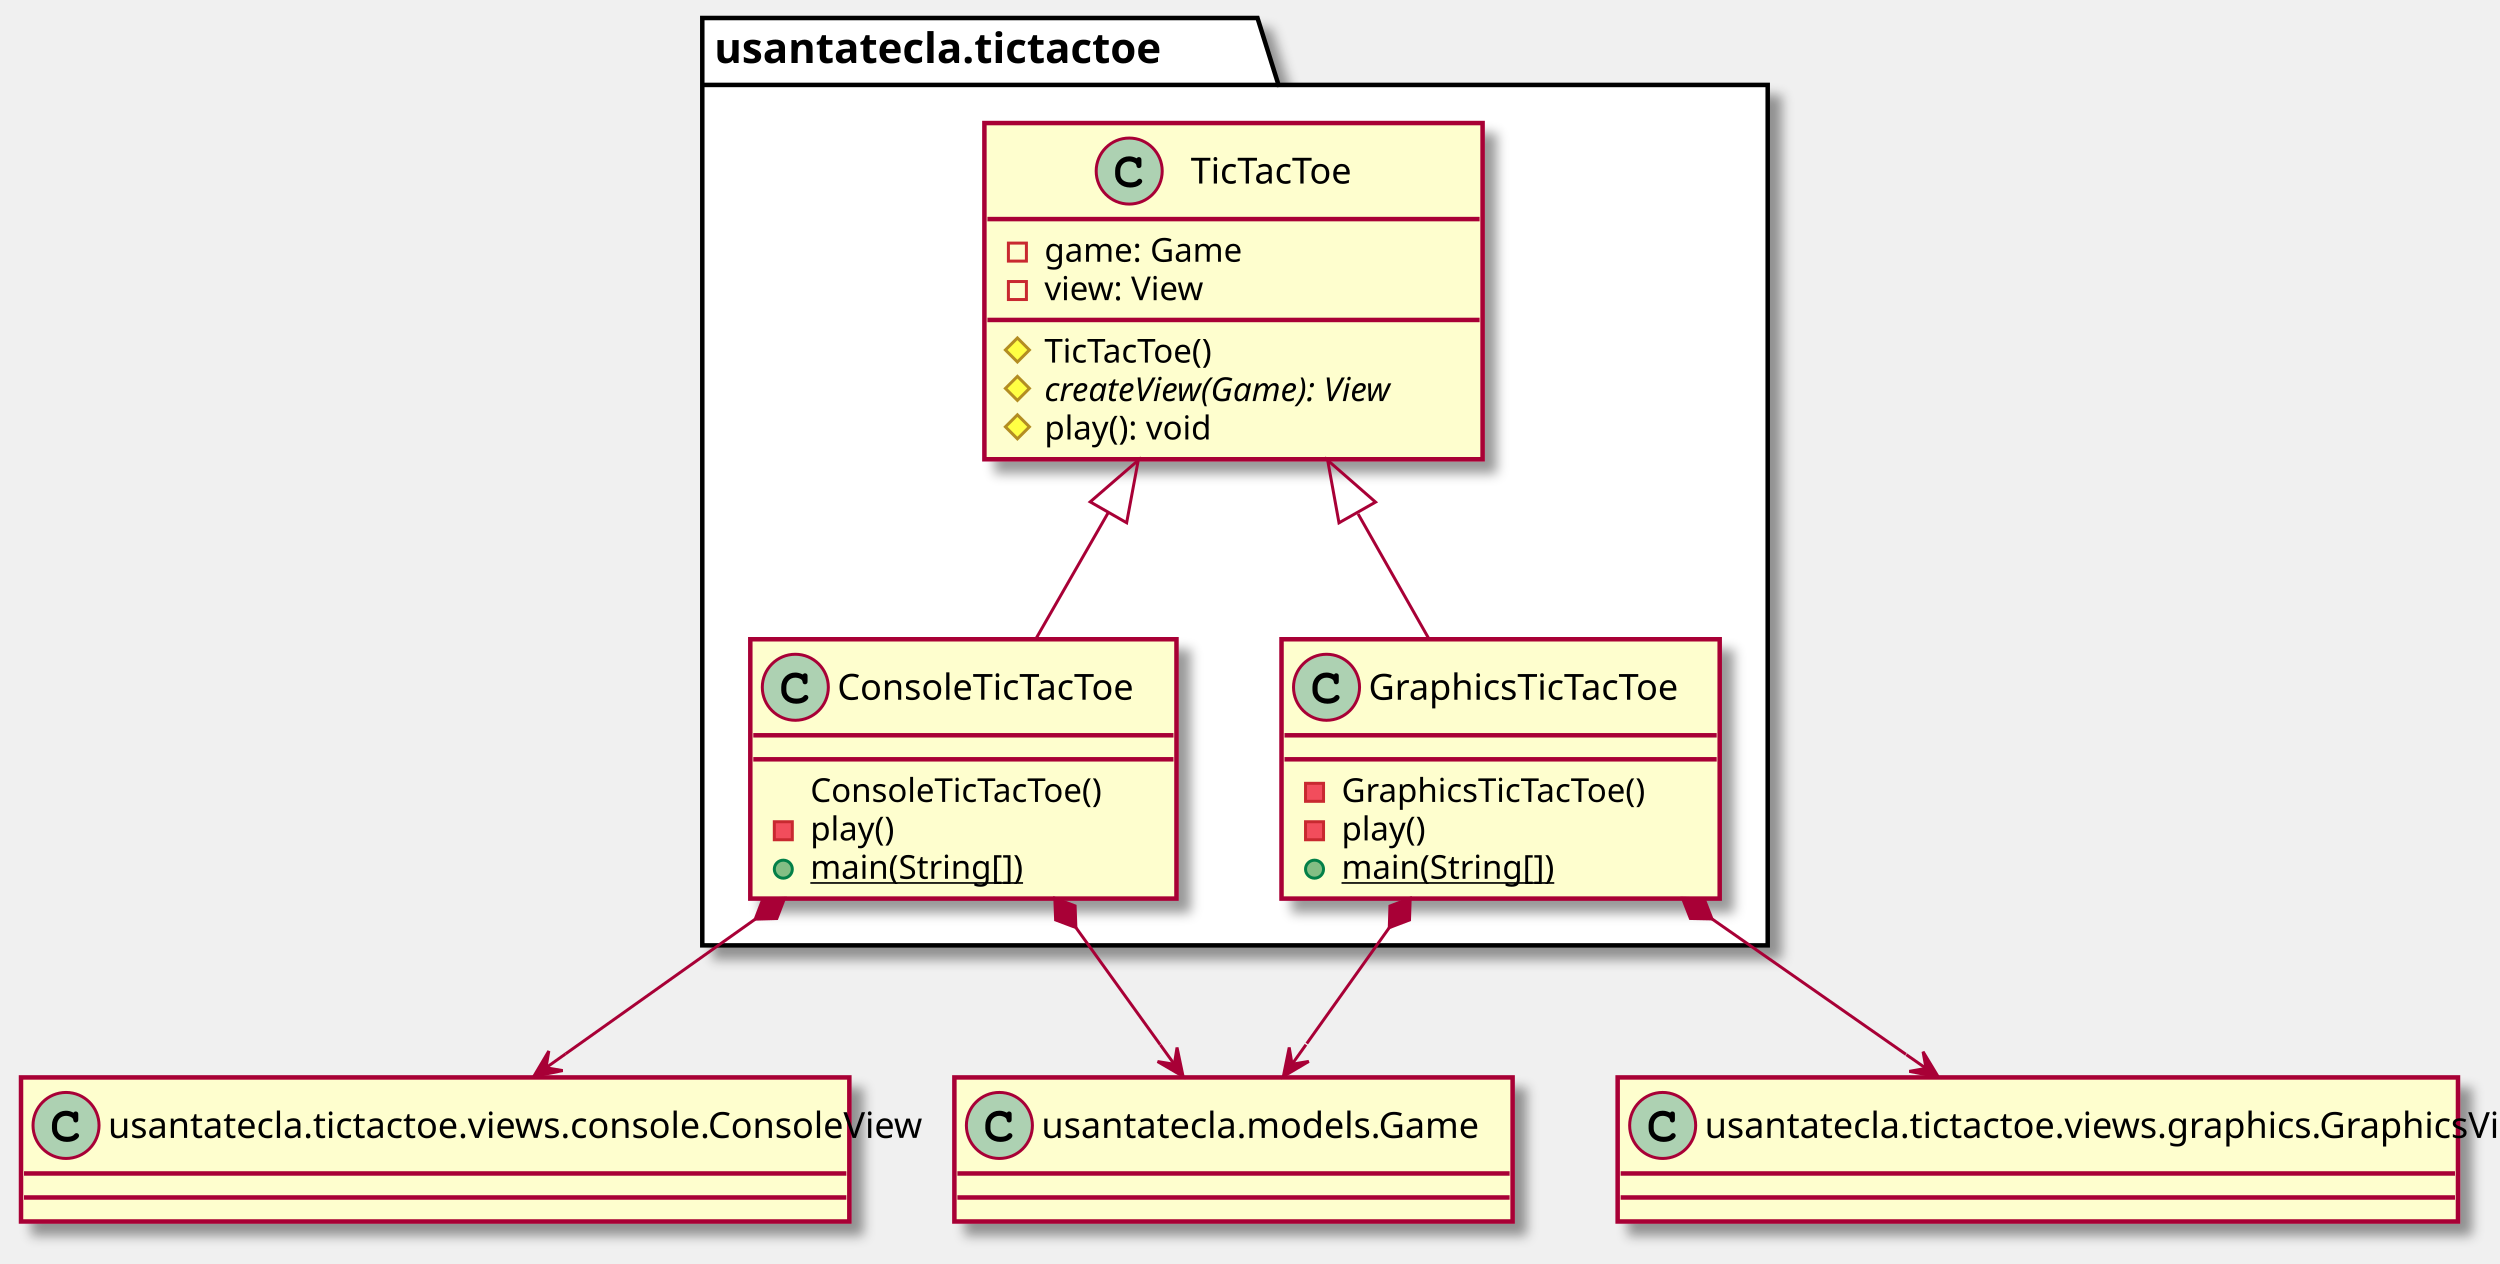
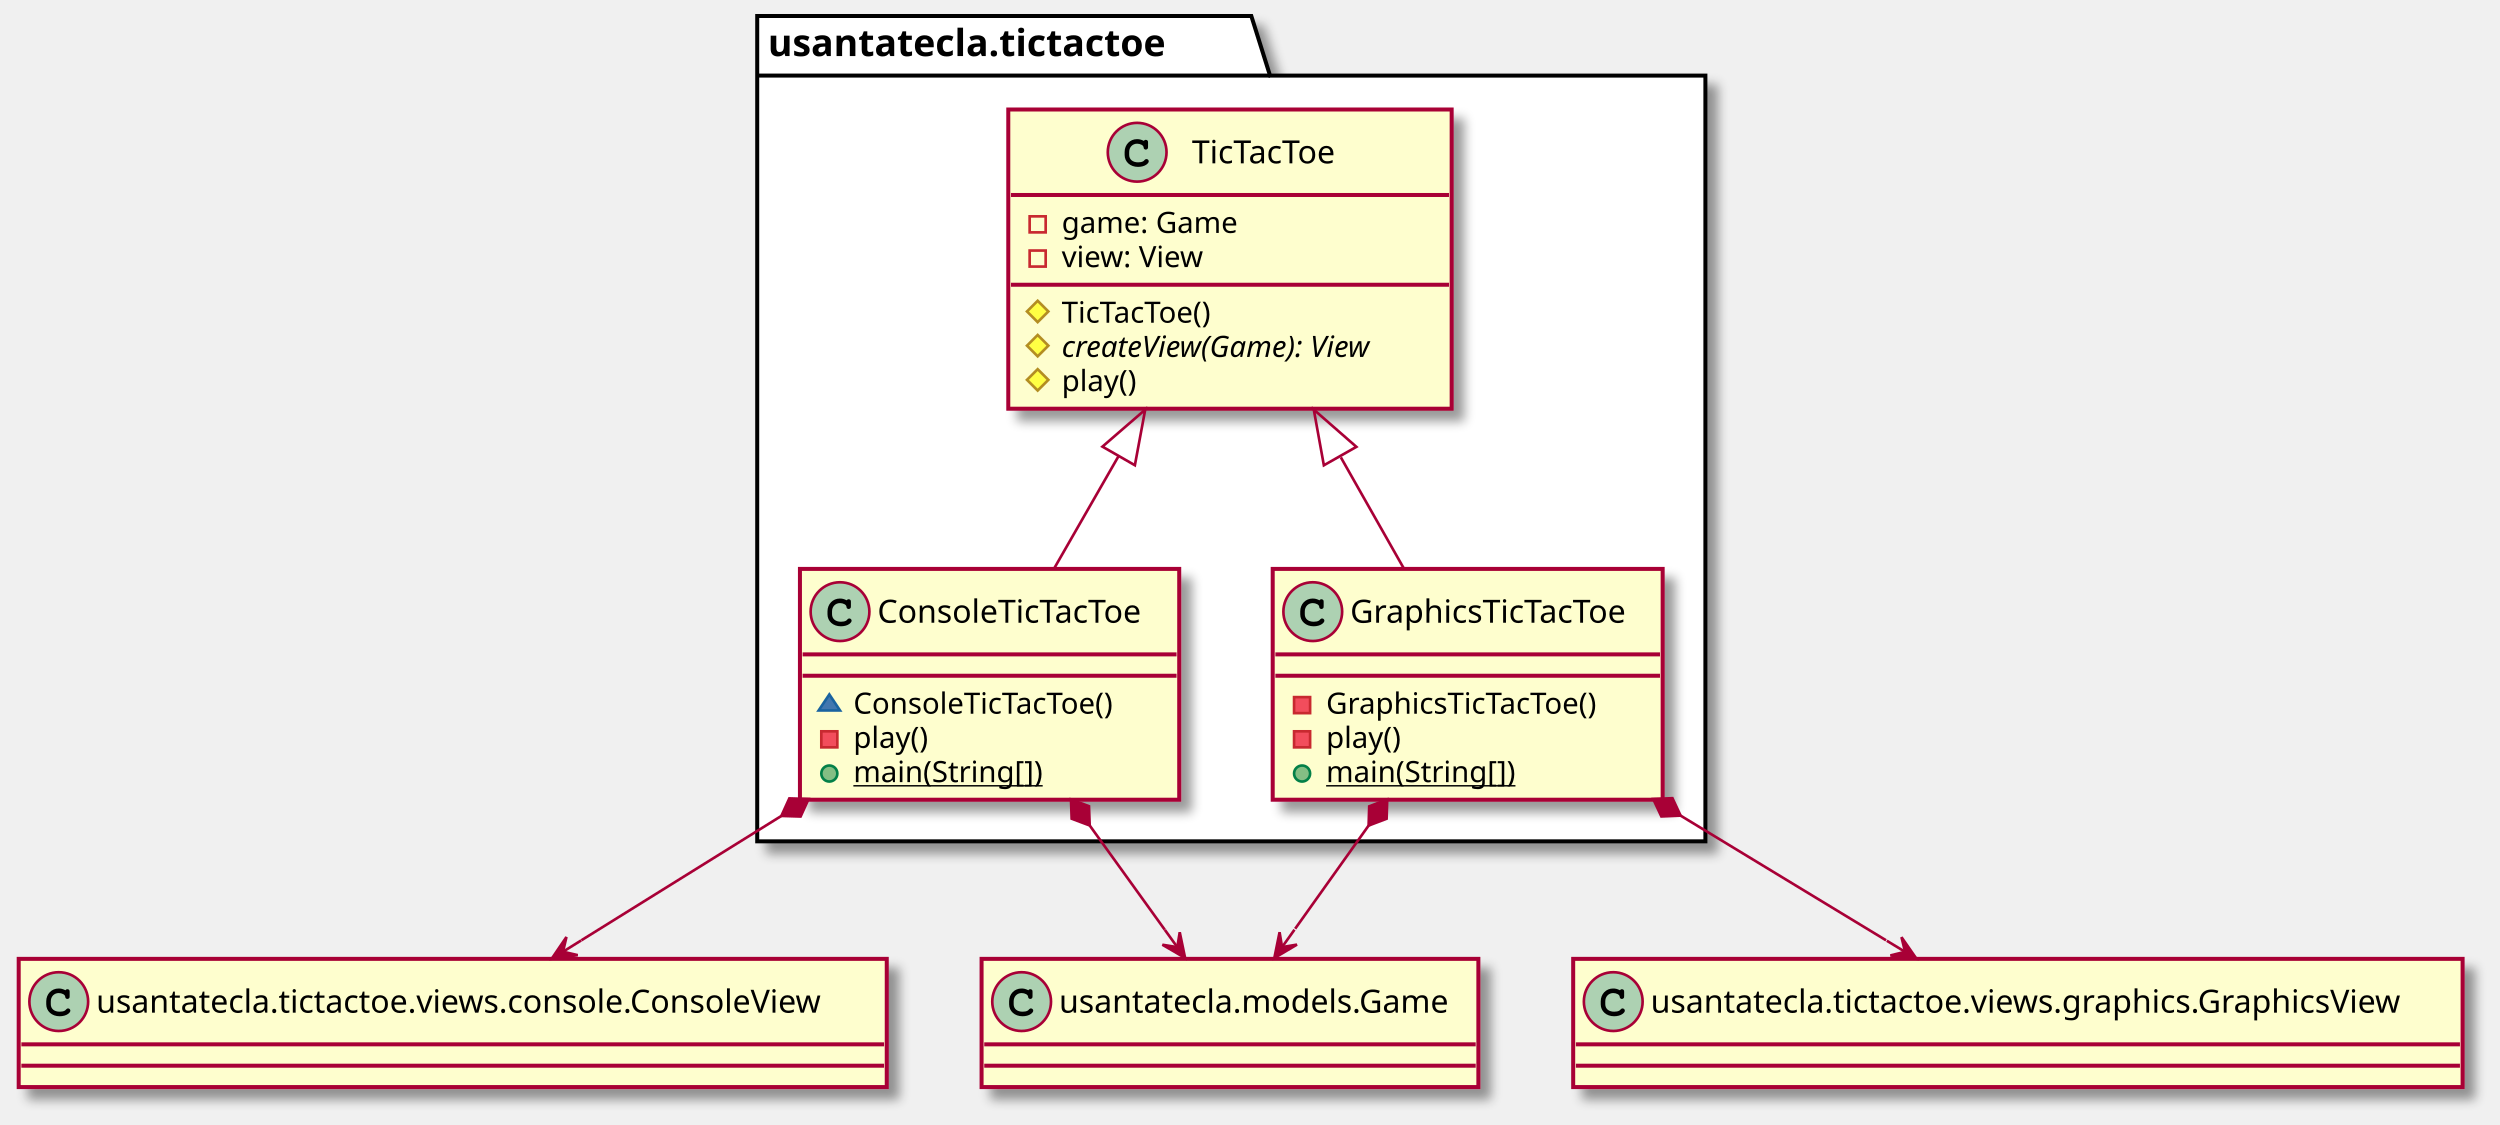
- <svg xmlns="http://www.w3.org/2000/svg" contentScriptType="application/ecmascript" contentStyleType="text/css" height="421px" preserveAspectRatio="none" style="width:833px;height:421px;" version="1.1" viewBox="0 0 833 421" width="833px" zoomAndPan="magnify">
+ <svg xmlns="http://www.w3.org/2000/svg" contentScriptType="application/ecmascript" contentStyleType="text/css" height="421px" preserveAspectRatio="none" style="width:936px;height:421px;" version="1.1" viewBox="0 0 936 421" width="936px" zoomAndPan="magnify">
  <defs>
-     <filter height="300%" id="f1giear9w5ee0y" width="300%" x="-1" y="-1">
+     <filter height="300%" id="f1nvyoe1f0cjog" width="300%" x="-1" y="-1">
      <feGaussianBlur result="blurOut" stdDeviation="2.0" />
      <feColorMatrix in="blurOut" result="blurOut2" type="matrix" values="0 0 0 0 0 0 0 0 0 0 0 0 0 0 0 0 0 0 .4 0" />
      <feOffset dx="4.0" dy="4.0" in="blurOut2" result="blurOut3" />
      <feBlend in="SourceGraphic" in2="blurOut3" mode="normal" />
    </filter>
  </defs>
  <g>
-     <polygon fill="#FFFFFF" filter="url(#f1giear9w5ee0y)" points="234,6,419,6,426,28.297,589,28.297,589,315,234,315,234,6" style="stroke: #000000; stroke-width: 1.5;" />
-     <line style="stroke: #000000; stroke-width: 1.5;" x1="234" x2="426" y1="28.297" y2="28.297" />
-     <text fill="#000000" font-family="sans-serif" font-size="14" font-weight="bold" lengthAdjust="spacingAndGlyphs" textLength="179" x="238" y="20.995">usantatecla.tictactoe</text>
-     <rect codeLine="1" fill="#FEFECE" filter="url(#f1giear9w5ee0y)" height="86.414" id="usantatecla.tictactoe.ConsoleTicTacToe" style="stroke: #A80036; stroke-width: 1.5;" width="142" x="250" y="213" />
-     <ellipse cx="265" cy="229" fill="#ADD1B2" rx="11" ry="11" style="stroke: #A80036; stroke-width: 1.0;" />
-     <path d="M267.344,224.672 C266.406,224.234 265.812,224.094 264.938,224.094 C262.312,224.094 260.312,226.172 260.312,228.891 L260.312,230.016 C260.312,232.594 262.422,234.484 265.312,234.484 C266.531,234.484 267.688,234.188 268.438,233.641 C269.016,233.234 269.344,232.781 269.344,232.391 C269.344,231.938 268.953,231.547 268.484,231.547 C268.266,231.547 268.062,231.625 267.875,231.812 C267.422,232.297 267.422,232.297 267.234,232.391 C266.812,232.656 266.125,232.781 265.359,232.781 C263.312,232.781 262.016,231.688 262.016,229.984 L262.016,228.891 C262.016,227.109 263.266,225.797 265,225.797 C265.578,225.797 266.188,225.953 266.656,226.203 C267.141,226.484 267.312,226.703 267.406,227.109 C267.469,227.516 267.5,227.641 267.641,227.766 C267.781,227.906 268.016,228.016 268.234,228.016 C268.5,228.016 268.766,227.875 268.938,227.656 C269.047,227.5 269.078,227.312 269.078,226.891 L269.078,225.469 C269.078,225.031 269.062,224.906 268.969,224.75 C268.812,224.484 268.531,224.344 268.234,224.344 C267.938,224.344 267.734,224.438 267.516,224.75 L267.344,224.672 Z " />
-     <text fill="#000000" font-family="sans-serif" font-size="12" lengthAdjust="spacingAndGlyphs" textLength="110" x="279" y="233.154">ConsoleTicTacToe</text>
-     <line style="stroke: #A80036; stroke-width: 1.5;" x1="251" x2="391" y1="245" y2="245" />
-     <line style="stroke: #A80036; stroke-width: 1.5;" x1="251" x2="391" y1="253" y2="253" />
-     <text fill="#000000" font-family="sans-serif" font-size="11" lengthAdjust="spacingAndGlyphs" textLength="112" x="270" y="267.21">ConsoleTicTacToe()</text>
-     <rect fill="#F24D5C" height="6" style="stroke: #C82930; stroke-width: 1.0;" width="6" x="258" y="273.805" />
-     <text fill="#000000" font-family="sans-serif" font-size="11" lengthAdjust="spacingAndGlyphs" textLength="32" x="270" y="280.015">play()</text>
-     <ellipse cx="261" cy="289.609" fill="#84BE84" rx="3" ry="3" style="stroke: #038048; stroke-width: 1.0;" />
-     <text fill="#000000" font-family="sans-serif" font-size="11" lengthAdjust="spacingAndGlyphs" text-decoration="underline" textLength="77" x="270" y="292.82">main(String[])</text>
-     <rect codeLine="9" fill="#FEFECE" filter="url(#f1giear9w5ee0y)" height="86.414" id="usantatecla.tictactoe.GraphicsTicTacToe" style="stroke: #A80036; stroke-width: 1.5;" width="146" x="427" y="213" />
-     <ellipse cx="442" cy="229" fill="#ADD1B2" rx="11" ry="11" style="stroke: #A80036; stroke-width: 1.0;" />
-     <path d="M444.344,224.672 C443.406,224.234 442.812,224.094 441.938,224.094 C439.312,224.094 437.312,226.172 437.312,228.891 L437.312,230.016 C437.312,232.594 439.422,234.484 442.312,234.484 C443.531,234.484 444.688,234.188 445.438,233.641 C446.016,233.234 446.344,232.781 446.344,232.391 C446.344,231.938 445.953,231.547 445.484,231.547 C445.266,231.547 445.062,231.625 444.875,231.812 C444.422,232.297 444.422,232.297 444.234,232.391 C443.812,232.656 443.125,232.781 442.359,232.781 C440.312,232.781 439.016,231.688 439.016,229.984 L439.016,228.891 C439.016,227.109 440.266,225.797 442,225.797 C442.578,225.797 443.188,225.953 443.656,226.203 C444.141,226.484 444.312,226.703 444.406,227.109 C444.469,227.516 444.5,227.641 444.641,227.766 C444.781,227.906 445.016,228.016 445.234,228.016 C445.5,228.016 445.766,227.875 445.938,227.656 C446.047,227.5 446.078,227.312 446.078,226.891 L446.078,225.469 C446.078,225.031 446.062,224.906 445.969,224.75 C445.812,224.484 445.531,224.344 445.234,224.344 C444.938,224.344 444.734,224.438 444.516,224.75 L444.344,224.672 Z " />
-     <text fill="#000000" font-family="sans-serif" font-size="12" lengthAdjust="spacingAndGlyphs" textLength="114" x="456" y="233.154">GraphicsTicTacToe</text>
-     <line style="stroke: #A80036; stroke-width: 1.5;" x1="428" x2="572" y1="245" y2="245" />
-     <line style="stroke: #A80036; stroke-width: 1.5;" x1="428" x2="572" y1="253" y2="253" />
-     <rect fill="#F24D5C" height="6" style="stroke: #C82930; stroke-width: 1.0;" width="6" x="435" y="261" />
-     <text fill="#000000" font-family="sans-serif" font-size="11" lengthAdjust="spacingAndGlyphs" textLength="115" x="447" y="267.21">GraphicsTicTacToe()</text>
-     <rect fill="#F24D5C" height="6" style="stroke: #C82930; stroke-width: 1.0;" width="6" x="435" y="273.805" />
-     <text fill="#000000" font-family="sans-serif" font-size="11" lengthAdjust="spacingAndGlyphs" textLength="32" x="447" y="280.015">play()</text>
-     <ellipse cx="438" cy="289.609" fill="#84BE84" rx="3" ry="3" style="stroke: #038048; stroke-width: 1.0;" />
-     <text fill="#000000" font-family="sans-serif" font-size="11" lengthAdjust="spacingAndGlyphs" text-decoration="underline" textLength="77" x="447" y="292.82">main(String[])</text>
-     <rect codeLine="17" fill="#FEFECE" filter="url(#f1giear9w5ee0y)" height="112.023" id="usantatecla.tictactoe.TicTacToe" style="stroke: #A80036; stroke-width: 1.5;" width="166" x="328" y="41" />
-     <ellipse cx="376.25" cy="57" fill="#ADD1B2" rx="11" ry="11" style="stroke: #A80036; stroke-width: 1.0;" />
-     <path d="M378.594,52.672 C377.656,52.234 377.062,52.094 376.188,52.094 C373.562,52.094 371.562,54.172 371.562,56.891 L371.562,58.016 C371.562,60.594 373.672,62.484 376.562,62.484 C377.781,62.484 378.938,62.188 379.688,61.641 C380.266,61.234 380.594,60.781 380.594,60.391 C380.594,59.938 380.203,59.547 379.734,59.547 C379.516,59.547 379.312,59.625 379.125,59.812 C378.672,60.297 378.672,60.297 378.484,60.391 C378.062,60.656 377.375,60.781 376.609,60.781 C374.562,60.781 373.266,59.688 373.266,57.984 L373.266,56.891 C373.266,55.109 374.516,53.797 376.25,53.797 C376.828,53.797 377.438,53.953 377.906,54.203 C378.391,54.484 378.562,54.703 378.656,55.109 C378.719,55.516 378.75,55.641 378.891,55.766 C379.031,55.906 379.266,56.016 379.484,56.016 C379.75,56.016 380.016,55.875 380.188,55.656 C380.297,55.5 380.328,55.312 380.328,54.891 L380.328,53.469 C380.328,53.031 380.312,52.906 380.219,52.75 C380.062,52.484 379.781,52.344 379.484,52.344 C379.188,52.344 378.984,52.438 378.766,52.75 L378.594,52.672 Z " />
-     <text fill="#000000" font-family="sans-serif" font-size="12" lengthAdjust="spacingAndGlyphs" textLength="61" x="396.75" y="61.154">TicTacToe</text>
-     <line style="stroke: #A80036; stroke-width: 1.5;" x1="329" x2="493" y1="73" y2="73" />
-     <rect fill="none" height="6" style="stroke: #C82930; stroke-width: 1.0;" width="6" x="336" y="81" />
-     <text fill="#000000" font-family="sans-serif" font-size="11" lengthAdjust="spacingAndGlyphs" textLength="75" x="348" y="87.21">game: Game</text>
-     <rect fill="none" height="6" style="stroke: #C82930; stroke-width: 1.0;" width="6" x="336" y="93.805" />
-     <text fill="#000000" font-family="sans-serif" font-size="11" lengthAdjust="spacingAndGlyphs" textLength="62" x="348" y="100.015">view: View</text>
-     <line style="stroke: #A80036; stroke-width: 1.5;" x1="329" x2="493" y1="106.609" y2="106.609" />
-     <polygon fill="#FFFF44" points="339,112.609,343,116.609,339,120.609,335,116.609" style="stroke: #B38D22; stroke-width: 1.0;" />
-     <text fill="#000000" font-family="sans-serif" font-size="11" lengthAdjust="spacingAndGlyphs" textLength="66" x="348" y="120.82">TicTacToe()</text>
-     <polygon fill="#FFFF44" points="339,125.414,343,129.414,339,133.414,335,129.414" style="stroke: #B38D22; stroke-width: 1.0;" />
-     <text fill="#000000" font-family="sans-serif" font-size="11" font-style="italic" lengthAdjust="spacingAndGlyphs" textLength="140" x="348" y="133.625">createView(Game): View</text>
-     <polygon fill="#FFFF44" points="339,138.219,343,142.219,339,146.219,335,142.219" style="stroke: #B38D22; stroke-width: 1.0;" />
-     <text fill="#000000" font-family="sans-serif" font-size="11" lengthAdjust="spacingAndGlyphs" textLength="63" x="348" y="146.429">play(): void</text>
-     <rect codeLine="28" fill="#FEFECE" filter="url(#f1giear9w5ee0y)" height="48" id="Game" style="stroke: #A80036; stroke-width: 1.5;" width="186" x="318" y="359" />
-     <ellipse cx="333" cy="375" fill="#ADD1B2" rx="11" ry="11" style="stroke: #A80036; stroke-width: 1.0;" />
-     <path d="M335.344,370.672 C334.406,370.234 333.812,370.094 332.938,370.094 C330.312,370.094 328.312,372.172 328.312,374.891 L328.312,376.016 C328.312,378.594 330.422,380.484 333.312,380.484 C334.531,380.484 335.688,380.188 336.438,379.641 C337.016,379.234 337.344,378.781 337.344,378.391 C337.344,377.938 336.953,377.547 336.484,377.547 C336.266,377.547 336.062,377.625 335.875,377.812 C335.422,378.297 335.422,378.297 335.234,378.391 C334.812,378.656 334.125,378.781 333.359,378.781 C331.312,378.781 330.016,377.688 330.016,375.984 L330.016,374.891 C330.016,373.109 331.266,371.797 333,371.797 C333.578,371.797 334.188,371.953 334.656,372.203 C335.141,372.484 335.312,372.703 335.406,373.109 C335.469,373.516 335.5,373.641 335.641,373.766 C335.781,373.906 336.016,374.016 336.234,374.016 C336.5,374.016 336.766,373.875 336.938,373.656 C337.047,373.5 337.078,373.312 337.078,372.891 L337.078,371.469 C337.078,371.031 337.062,370.906 336.969,370.75 C336.812,370.484 336.531,370.344 336.234,370.344 C335.938,370.344 335.734,370.438 335.516,370.75 L335.344,370.672 Z " />
-     <text fill="#000000" font-family="sans-serif" font-size="12" lengthAdjust="spacingAndGlyphs" textLength="154" x="347" y="379.154">usantatecla.models.Game</text>
-     <line style="stroke: #A80036; stroke-width: 1.5;" x1="319" x2="503" y1="391" y2="391" />
-     <line style="stroke: #A80036; stroke-width: 1.5;" x1="319" x2="503" y1="399" y2="399" />
-     <rect codeLine="29" fill="#FEFECE" filter="url(#f1giear9w5ee0y)" height="48" id="consoleView" style="stroke: #A80036; stroke-width: 1.5;" width="276" x="7" y="359" />
-     <ellipse cx="22" cy="375" fill="#ADD1B2" rx="11" ry="11" style="stroke: #A80036; stroke-width: 1.0;" />
-     <path d="M24.344,370.672 C23.406,370.234 22.812,370.094 21.938,370.094 C19.312,370.094 17.312,372.172 17.312,374.891 L17.312,376.016 C17.312,378.594 19.422,380.484 22.312,380.484 C23.531,380.484 24.688,380.188 25.438,379.641 C26.016,379.234 26.344,378.781 26.344,378.391 C26.344,377.938 25.953,377.547 25.484,377.547 C25.266,377.547 25.062,377.625 24.875,377.812 C24.422,378.297 24.422,378.297 24.234,378.391 C23.812,378.656 23.125,378.781 22.359,378.781 C20.312,378.781 19.016,377.688 19.016,375.984 L19.016,374.891 C19.016,373.109 20.266,371.797 22,371.797 C22.578,371.797 23.188,371.953 23.656,372.203 C24.141,372.484 24.312,372.703 24.406,373.109 C24.469,373.516 24.5,373.641 24.641,373.766 C24.781,373.906 25.016,374.016 25.234,374.016 C25.5,374.016 25.766,373.875 25.938,373.656 C26.047,373.5 26.078,373.312 26.078,372.891 L26.078,371.469 C26.078,371.031 26.062,370.906 25.969,370.75 C25.812,370.484 25.531,370.344 25.234,370.344 C24.938,370.344 24.734,370.438 24.516,370.75 L24.344,370.672 Z " />
-     <text fill="#000000" font-family="sans-serif" font-size="12" lengthAdjust="spacingAndGlyphs" textLength="244" x="36" y="379.154">usantatecla.tictactoe.views.console.ConsoleView</text>
-     <line style="stroke: #A80036; stroke-width: 1.5;" x1="8" x2="282" y1="391" y2="391" />
-     <line style="stroke: #A80036; stroke-width: 1.5;" x1="8" x2="282" y1="399" y2="399" />
-     <rect codeLine="30" fill="#FEFECE" filter="url(#f1giear9w5ee0y)" height="48" id="graphicsView" style="stroke: #A80036; stroke-width: 1.5;" width="280" x="539" y="359" />
-     <ellipse cx="554" cy="375" fill="#ADD1B2" rx="11" ry="11" style="stroke: #A80036; stroke-width: 1.0;" />
-     <path d="M556.344,370.672 C555.406,370.234 554.812,370.094 553.938,370.094 C551.312,370.094 549.312,372.172 549.312,374.891 L549.312,376.016 C549.312,378.594 551.422,380.484 554.312,380.484 C555.531,380.484 556.688,380.188 557.438,379.641 C558.016,379.234 558.344,378.781 558.344,378.391 C558.344,377.938 557.953,377.547 557.484,377.547 C557.266,377.547 557.062,377.625 556.875,377.812 C556.422,378.297 556.422,378.297 556.234,378.391 C555.812,378.656 555.125,378.781 554.359,378.781 C552.312,378.781 551.016,377.688 551.016,375.984 L551.016,374.891 C551.016,373.109 552.266,371.797 554,371.797 C554.578,371.797 555.188,371.953 555.656,372.203 C556.141,372.484 556.312,372.703 556.406,373.109 C556.469,373.516 556.5,373.641 556.641,373.766 C556.781,373.906 557.016,374.016 557.234,374.016 C557.5,374.016 557.766,373.875 557.938,373.656 C558.047,373.5 558.078,373.312 558.078,372.891 L558.078,371.469 C558.078,371.031 558.062,370.906 557.969,370.75 C557.812,370.484 557.531,370.344 557.234,370.344 C556.938,370.344 556.734,370.438 556.516,370.75 L556.344,370.672 Z " />
-     <text fill="#000000" font-family="sans-serif" font-size="12" lengthAdjust="spacingAndGlyphs" textLength="248" x="568" y="379.154">usantatecla.tictactoe.views.graphics.GraphicsView</text>
-     <line style="stroke: #A80036; stroke-width: 1.5;" x1="540" x2="818" y1="391" y2="391" />
-     <line style="stroke: #A80036; stroke-width: 1.5;" x1="540" x2="818" y1="399" y2="399" />
-     <path codeLine="25" d="M369.299,170.745 C361.001,185.22 352.553,199.957 345.092,212.974 " fill="none" id="usantatecla.tictactoe.TicTacToe-backto-usantatecla.tictactoe.ConsoleTicTacToe" style="stroke: #A80036; stroke-width: 1.0;" />
-     <polygon fill="none" points="363.25,167.222,379.269,153.352,375.396,174.185,363.25,167.222" style="stroke: #A80036; stroke-width: 1.0;" />
-     <path codeLine="26" d="M452.508,171.222 C460.627,185.543 468.878,200.1 476.176,212.974 " fill="none" id="usantatecla.tictactoe.TicTacToe-backto-usantatecla.tictactoe.GraphicsTicTacToe" style="stroke: #A80036; stroke-width: 1.0;" />
-     <polygon fill="none" points="446.152,174.203,442.378,153.352,458.331,167.299,446.152,174.203" style="stroke: #A80036; stroke-width: 1.0;" />
-     <path codeLine="32" d="M358.482,309.057 C358.482,309.057 378.185,336.423 386.58,348.083 " fill="none" id="usantatecla.tictactoe.ConsoleTicTacToe-Game" style="stroke: #A80036; stroke-width: 1.0;" />
-     <polygon fill="#A80036" points="394.204,358.672,392.191,349.031,391.283,354.614,385.699,353.705,394.204,358.672" style="stroke: #A80036; stroke-width: 1.0;" />
-     <line style="stroke: #A80036; stroke-width: 1.0;" x1="391.283" x2="386.608" y1="354.614" y2="348.122" />
-     <polygon fill="#A80036" points="351.47,299.319,351.73,306.525,358.482,309.057,358.222,301.851,351.47,299.319" style="stroke: #A80036; stroke-width: 1.0;" />
-     <path codeLine="33" d="M462.909,309.094 C462.909,309.094 443.647,336.148 435.406,347.722 " fill="none" id="usantatecla.tictactoe.GraphicsTicTacToe-Game" style="stroke: #A80036; stroke-width: 1.0;" />
-     <polygon fill="#A80036" points="427.61,358.672,436.089,353.66,430.51,354.599,429.572,349.02,427.61,358.672" style="stroke: #A80036; stroke-width: 1.0;" />
-     <line style="stroke: #A80036; stroke-width: 1.0;" x1="430.51" x2="435.149" y1="354.599" y2="348.082" />
-     <polygon fill="#A80036" points="469.869,299.319,463.13,301.887,462.909,309.094,469.647,306.527,469.869,299.319" style="stroke: #A80036; stroke-width: 1.0;" />
-     <path codeLine="34" d="M251.63,306.267 C251.63,306.267 207.238,337.797 188.446,351.143 " fill="none" id="usantatecla.tictactoe.ConsoleTicTacToe-consoleView" style="stroke: #A80036; stroke-width: 1.0;" />
-     <polygon fill="#A80036" points="177.846,358.672,187.5,356.721,181.922,355.776,182.867,350.199,177.846,358.672" style="stroke: #A80036; stroke-width: 1.0;" />
-     <line style="stroke: #A80036; stroke-width: 1.0;" x1="181.922" x2="188.445" y1="355.776" y2="351.144" />
-     <polygon fill="#A80036" points="261.414,299.319,254.206,299.532,251.63,306.267,258.838,306.054,261.414,299.319" style="stroke: #A80036; stroke-width: 1.0;" />
-     <path codeLine="35" d="M570.44,306.189 C570.44,306.189 615.904,337.938 635.053,351.31 " fill="none" id="usantatecla.tictactoe.GraphicsTicTacToe-graphicsView" style="stroke: #A80036; stroke-width: 1.0;" />
-     <polygon fill="#A80036" points="645.849,358.85,640.76,350.418,641.75,355.987,636.18,356.977,645.849,358.85" style="stroke: #A80036; stroke-width: 1.0;" />
-     <line style="stroke: #A80036; stroke-width: 1.0;" x1="641.75" x2="635.191" y1="355.987" y2="351.407" />
-     <polygon fill="#A80036" points="560.601,299.319,563.23,306.034,570.44,306.189,567.81,299.475,560.601,299.319" style="stroke: #A80036; stroke-width: 1.0;" />
+     <polygon fill="#FFFFFF" filter="url(#f1nvyoe1f0cjog)" points="283.5,6,468.5,6,475.5,28.297,638.5,28.297,638.5,315,283.5,315,283.5,6" style="stroke:#000000;stroke-width:1.5;" />
+     <line style="stroke:#000000;stroke-width:1.5;" x1="283.5" x2="475.5" y1="28.297" y2="28.297" />
+     <text fill="#000000" font-family="sans-serif" font-size="14" font-weight="bold" lengthAdjust="spacingAndGlyphs" textLength="179" x="287.5" y="20.995">usantatecla.tictactoe</text>
+     <rect codeLine="1" fill="#FEFECE" filter="url(#f1nvyoe1f0cjog)" height="86.414" id="usantatecla.tictactoe.ConsoleTicTacToe" style="stroke:#A80036;stroke-width:1.5;" width="142" x="299.5" y="213" />
+     <ellipse cx="314.5" cy="229" fill="#ADD1B2" rx="11" ry="11" style="stroke:#A80036;stroke-width:1.0;" />
+     <path d="M316.844,224.672 C315.906,224.234 315.312,224.094 314.438,224.094 C311.812,224.094 309.812,226.172 309.812,228.891 L309.812,230.016 C309.812,232.594 311.922,234.484 314.812,234.484 C316.031,234.484 317.188,234.188 317.938,233.641 C318.516,233.234 318.844,232.781 318.844,232.391 C318.844,231.938 318.453,231.547 317.984,231.547 C317.766,231.547 317.562,231.625 317.375,231.812 C316.922,232.297 316.922,232.297 316.734,232.391 C316.312,232.656 315.625,232.781 314.859,232.781 C312.812,232.781 311.516,231.688 311.516,229.984 L311.516,228.891 C311.516,227.109 312.766,225.797 314.5,225.797 C315.078,225.797 315.688,225.953 316.156,226.203 C316.641,226.484 316.812,226.703 316.906,227.109 C316.969,227.516 317,227.641 317.141,227.766 C317.281,227.906 317.516,228.016 317.734,228.016 C318,228.016 318.266,227.875 318.438,227.656 C318.547,227.5 318.578,227.312 318.578,226.891 L318.578,225.469 C318.578,225.031 318.562,224.906 318.469,224.75 C318.312,224.484 318.031,224.344 317.734,224.344 C317.438,224.344 317.234,224.438 317.016,224.75 L316.844,224.672 Z " fill="#000000" />
+     <text fill="#000000" font-family="sans-serif" font-size="12" lengthAdjust="spacingAndGlyphs" textLength="110" x="328.5" y="233.154">ConsoleTicTacToe</text>
+     <line style="stroke:#A80036;stroke-width:1.5;" x1="300.5" x2="440.5" y1="245" y2="245" />
+     <line style="stroke:#A80036;stroke-width:1.5;" x1="300.5" x2="440.5" y1="253" y2="253" />
+     <polygon fill="#4177AF" points="310.5,260,306.5,266,314.5,266" style="stroke:#1963A0;stroke-width:1.0;" />
+     <text fill="#000000" font-family="sans-serif" font-size="11" lengthAdjust="spacingAndGlyphs" textLength="112" x="319.5" y="267.21">ConsoleTicTacToe()</text>
+     <rect fill="#F24D5C" height="6" style="stroke:#C82930;stroke-width:1.0;" width="6" x="307.5" y="273.805" />
+     <text fill="#000000" font-family="sans-serif" font-size="11" lengthAdjust="spacingAndGlyphs" textLength="32" x="319.5" y="280.015">play()</text>
+     <ellipse cx="310.5" cy="289.609" fill="#84BE84" rx="3" ry="3" style="stroke:#038048;stroke-width:1.0;" />
+     <text fill="#000000" font-family="sans-serif" font-size="11" lengthAdjust="spacingAndGlyphs" text-decoration="underline" textLength="77" x="319.5" y="292.82">main(String[])</text>
+     <rect codeLine="9" fill="#FEFECE" filter="url(#f1nvyoe1f0cjog)" height="86.414" id="usantatecla.tictactoe.GraphicsTicTacToe" style="stroke:#A80036;stroke-width:1.5;" width="146" x="476.5" y="213" />
+     <ellipse cx="491.5" cy="229" fill="#ADD1B2" rx="11" ry="11" style="stroke:#A80036;stroke-width:1.0;" />
+     <path d="M493.844,224.672 C492.906,224.234 492.312,224.094 491.438,224.094 C488.812,224.094 486.812,226.172 486.812,228.891 L486.812,230.016 C486.812,232.594 488.922,234.484 491.812,234.484 C493.031,234.484 494.188,234.188 494.938,233.641 C495.516,233.234 495.844,232.781 495.844,232.391 C495.844,231.938 495.453,231.547 494.984,231.547 C494.766,231.547 494.562,231.625 494.375,231.812 C493.922,232.297 493.922,232.297 493.734,232.391 C493.312,232.656 492.625,232.781 491.859,232.781 C489.812,232.781 488.516,231.688 488.516,229.984 L488.516,228.891 C488.516,227.109 489.766,225.797 491.5,225.797 C492.078,225.797 492.688,225.953 493.156,226.203 C493.641,226.484 493.812,226.703 493.906,227.109 C493.969,227.516 494,227.641 494.141,227.766 C494.281,227.906 494.516,228.016 494.734,228.016 C495,228.016 495.266,227.875 495.438,227.656 C495.547,227.5 495.578,227.312 495.578,226.891 L495.578,225.469 C495.578,225.031 495.562,224.906 495.469,224.75 C495.312,224.484 495.031,224.344 494.734,224.344 C494.438,224.344 494.234,224.438 494.016,224.75 L493.844,224.672 Z " fill="#000000" />
+     <text fill="#000000" font-family="sans-serif" font-size="12" lengthAdjust="spacingAndGlyphs" textLength="114" x="505.5" y="233.154">GraphicsTicTacToe</text>
+     <line style="stroke:#A80036;stroke-width:1.5;" x1="477.5" x2="621.5" y1="245" y2="245" />
+     <line style="stroke:#A80036;stroke-width:1.5;" x1="477.5" x2="621.5" y1="253" y2="253" />
+     <rect fill="#F24D5C" height="6" style="stroke:#C82930;stroke-width:1.0;" width="6" x="484.5" y="261" />
+     <text fill="#000000" font-family="sans-serif" font-size="11" lengthAdjust="spacingAndGlyphs" textLength="115" x="496.5" y="267.21">GraphicsTicTacToe()</text>
+     <rect fill="#F24D5C" height="6" style="stroke:#C82930;stroke-width:1.0;" width="6" x="484.5" y="273.805" />
+     <text fill="#000000" font-family="sans-serif" font-size="11" lengthAdjust="spacingAndGlyphs" textLength="32" x="496.5" y="280.015">play()</text>
+     <ellipse cx="487.5" cy="289.609" fill="#84BE84" rx="3" ry="3" style="stroke:#038048;stroke-width:1.0;" />
+     <text fill="#000000" font-family="sans-serif" font-size="11" lengthAdjust="spacingAndGlyphs" text-decoration="underline" textLength="77" x="496.5" y="292.82">main(String[])</text>
+     <rect codeLine="17" fill="#FEFECE" filter="url(#f1nvyoe1f0cjog)" height="112.023" id="usantatecla.tictactoe.TicTacToe" style="stroke:#A80036;stroke-width:1.5;" width="166" x="377.5" y="41" />
+     <ellipse cx="425.75" cy="57" fill="#ADD1B2" rx="11" ry="11" style="stroke:#A80036;stroke-width:1.0;" />
+     <path d="M428.094,52.672 C427.156,52.234 426.562,52.094 425.688,52.094 C423.062,52.094 421.062,54.172 421.062,56.891 L421.062,58.016 C421.062,60.594 423.172,62.484 426.062,62.484 C427.281,62.484 428.438,62.188 429.188,61.641 C429.766,61.234 430.094,60.781 430.094,60.391 C430.094,59.938 429.703,59.547 429.234,59.547 C429.016,59.547 428.812,59.625 428.625,59.812 C428.172,60.297 428.172,60.297 427.984,60.391 C427.562,60.656 426.875,60.781 426.109,60.781 C424.062,60.781 422.766,59.688 422.766,57.984 L422.766,56.891 C422.766,55.109 424.016,53.797 425.75,53.797 C426.328,53.797 426.938,53.953 427.406,54.203 C427.891,54.484 428.062,54.703 428.156,55.109 C428.219,55.516 428.25,55.641 428.391,55.766 C428.531,55.906 428.766,56.016 428.984,56.016 C429.25,56.016 429.516,55.875 429.688,55.656 C429.797,55.5 429.828,55.312 429.828,54.891 L429.828,53.469 C429.828,53.031 429.812,52.906 429.719,52.75 C429.562,52.484 429.281,52.344 428.984,52.344 C428.688,52.344 428.484,52.438 428.266,52.75 L428.094,52.672 Z " fill="#000000" />
+     <text fill="#000000" font-family="sans-serif" font-size="12" lengthAdjust="spacingAndGlyphs" textLength="61" x="446.25" y="61.154">TicTacToe</text>
+     <line style="stroke:#A80036;stroke-width:1.5;" x1="378.5" x2="542.5" y1="73" y2="73" />
+     <rect fill="none" height="6" style="stroke:#C82930;stroke-width:1.0;" width="6" x="385.5" y="81" />
+     <text fill="#000000" font-family="sans-serif" font-size="11" lengthAdjust="spacingAndGlyphs" textLength="75" x="397.5" y="87.21">game: Game</text>
+     <rect fill="none" height="6" style="stroke:#C82930;stroke-width:1.0;" width="6" x="385.5" y="93.805" />
+     <text fill="#000000" font-family="sans-serif" font-size="11" lengthAdjust="spacingAndGlyphs" textLength="62" x="397.5" y="100.015">view: View</text>
+     <line style="stroke:#A80036;stroke-width:1.5;" x1="378.5" x2="542.5" y1="106.609" y2="106.609" />
+     <polygon fill="#FFFF44" points="388.5,112.609,392.5,116.609,388.5,120.609,384.5,116.609" style="stroke:#B38D22;stroke-width:1.0;" />
+     <text fill="#000000" font-family="sans-serif" font-size="11" lengthAdjust="spacingAndGlyphs" textLength="66" x="397.5" y="120.82">TicTacToe()</text>
+     <polygon fill="#FFFF44" points="388.5,125.414,392.5,129.414,388.5,133.414,384.5,129.414" style="stroke:#B38D22;stroke-width:1.0;" />
+     <text fill="#000000" font-family="sans-serif" font-size="11" font-style="italic" lengthAdjust="spacingAndGlyphs" textLength="140" x="397.5" y="133.625">createView(Game): View</text>
+     <polygon fill="#FFFF44" points="388.5,138.219,392.5,142.219,388.5,146.219,384.5,142.219" style="stroke:#B38D22;stroke-width:1.0;" />
+     <text fill="#000000" font-family="sans-serif" font-size="11" lengthAdjust="spacingAndGlyphs" textLength="32" x="397.5" y="146.429">play()</text>
+     <rect codeLine="28" fill="#FEFECE" filter="url(#f1nvyoe1f0cjog)" height="48" id="Game" style="stroke:#A80036;stroke-width:1.5;" width="186" x="367.5" y="359" />
+     <ellipse cx="382.5" cy="375" fill="#ADD1B2" rx="11" ry="11" style="stroke:#A80036;stroke-width:1.0;" />
+     <path d="M384.844,370.672 C383.906,370.234 383.312,370.094 382.438,370.094 C379.812,370.094 377.812,372.172 377.812,374.891 L377.812,376.016 C377.812,378.594 379.922,380.484 382.812,380.484 C384.031,380.484 385.188,380.188 385.938,379.641 C386.516,379.234 386.844,378.781 386.844,378.391 C386.844,377.938 386.453,377.547 385.984,377.547 C385.766,377.547 385.562,377.625 385.375,377.812 C384.922,378.297 384.922,378.297 384.734,378.391 C384.312,378.656 383.625,378.781 382.859,378.781 C380.812,378.781 379.516,377.688 379.516,375.984 L379.516,374.891 C379.516,373.109 380.766,371.797 382.5,371.797 C383.078,371.797 383.688,371.953 384.156,372.203 C384.641,372.484 384.812,372.703 384.906,373.109 C384.969,373.516 385,373.641 385.141,373.766 C385.281,373.906 385.516,374.016 385.734,374.016 C386,374.016 386.266,373.875 386.438,373.656 C386.547,373.5 386.578,373.312 386.578,372.891 L386.578,371.469 C386.578,371.031 386.562,370.906 386.469,370.75 C386.312,370.484 386.031,370.344 385.734,370.344 C385.438,370.344 385.234,370.438 385.016,370.75 L384.844,370.672 Z " fill="#000000" />
+     <text fill="#000000" font-family="sans-serif" font-size="12" lengthAdjust="spacingAndGlyphs" textLength="154" x="396.5" y="379.154">usantatecla.models.Game</text>
+     <line style="stroke:#A80036;stroke-width:1.5;" x1="368.5" x2="552.5" y1="391" y2="391" />
+     <line style="stroke:#A80036;stroke-width:1.5;" x1="368.5" x2="552.5" y1="399" y2="399" />
+     <rect codeLine="29" fill="#FEFECE" filter="url(#f1nvyoe1f0cjog)" height="48" id="consoleView" style="stroke:#A80036;stroke-width:1.5;" width="325" x="7" y="359" />
+     <ellipse cx="22" cy="375" fill="#ADD1B2" rx="11" ry="11" style="stroke:#A80036;stroke-width:1.0;" />
+     <path d="M24.344,370.672 C23.406,370.234 22.812,370.094 21.938,370.094 C19.312,370.094 17.312,372.172 17.312,374.891 L17.312,376.016 C17.312,378.594 19.422,380.484 22.312,380.484 C23.531,380.484 24.688,380.188 25.438,379.641 C26.016,379.234 26.344,378.781 26.344,378.391 C26.344,377.938 25.953,377.547 25.484,377.547 C25.266,377.547 25.062,377.625 24.875,377.812 C24.422,378.297 24.422,378.297 24.234,378.391 C23.812,378.656 23.125,378.781 22.359,378.781 C20.312,378.781 19.016,377.688 19.016,375.984 L19.016,374.891 C19.016,373.109 20.266,371.797 22,371.797 C22.578,371.797 23.188,371.953 23.656,372.203 C24.141,372.484 24.312,372.703 24.406,373.109 C24.469,373.516 24.5,373.641 24.641,373.766 C24.781,373.906 25.016,374.016 25.234,374.016 C25.5,374.016 25.766,373.875 25.938,373.656 C26.047,373.5 26.078,373.312 26.078,372.891 L26.078,371.469 C26.078,371.031 26.062,370.906 25.969,370.75 C25.812,370.484 25.531,370.344 25.234,370.344 C24.938,370.344 24.734,370.438 24.516,370.75 L24.344,370.672 Z " fill="#000000" />
+     <text fill="#000000" font-family="sans-serif" font-size="12" lengthAdjust="spacingAndGlyphs" textLength="293" x="36" y="379.154">usantatecla.tictactoe.views.console.ConsoleView</text>
+     <line style="stroke:#A80036;stroke-width:1.5;" x1="8" x2="331" y1="391" y2="391" />
+     <line style="stroke:#A80036;stroke-width:1.5;" x1="8" x2="331" y1="399" y2="399" />
+     <rect codeLine="30" fill="#FEFECE" filter="url(#f1nvyoe1f0cjog)" height="48" id="graphicsView" style="stroke:#A80036;stroke-width:1.5;" width="333" x="589" y="359" />
+     <ellipse cx="604" cy="375" fill="#ADD1B2" rx="11" ry="11" style="stroke:#A80036;stroke-width:1.0;" />
+     <path d="M606.344,370.672 C605.406,370.234 604.812,370.094 603.938,370.094 C601.312,370.094 599.312,372.172 599.312,374.891 L599.312,376.016 C599.312,378.594 601.422,380.484 604.312,380.484 C605.531,380.484 606.688,380.188 607.438,379.641 C608.016,379.234 608.344,378.781 608.344,378.391 C608.344,377.938 607.953,377.547 607.484,377.547 C607.266,377.547 607.062,377.625 606.875,377.812 C606.422,378.297 606.422,378.297 606.234,378.391 C605.812,378.656 605.125,378.781 604.359,378.781 C602.312,378.781 601.016,377.688 601.016,375.984 L601.016,374.891 C601.016,373.109 602.266,371.797 604,371.797 C604.578,371.797 605.188,371.953 605.656,372.203 C606.141,372.484 606.312,372.703 606.406,373.109 C606.469,373.516 606.5,373.641 606.641,373.766 C606.781,373.906 607.016,374.016 607.234,374.016 C607.5,374.016 607.766,373.875 607.938,373.656 C608.047,373.5 608.078,373.312 608.078,372.891 L608.078,371.469 C608.078,371.031 608.062,370.906 607.969,370.75 C607.812,370.484 607.531,370.344 607.234,370.344 C606.938,370.344 606.734,370.438 606.516,370.75 L606.344,370.672 Z " fill="#000000" />
+     <text fill="#000000" font-family="sans-serif" font-size="12" lengthAdjust="spacingAndGlyphs" textLength="301" x="618" y="379.154">usantatecla.tictactoe.views.graphics.GraphicsView</text>
+     <line style="stroke:#A80036;stroke-width:1.5;" x1="590" x2="921" y1="391" y2="391" />
+     <line style="stroke:#A80036;stroke-width:1.5;" x1="590" x2="921" y1="399" y2="399" />
+     <path codeLine="25" d="M418.799,170.745 C410.501,185.22 402.053,199.957 394.592,212.974 " fill="none" id="usantatecla.tictactoe.TicTacToe-backto-usantatecla.tictactoe.ConsoleTicTacToe" style="stroke:#A80036;stroke-width:1.0;" />
+     <polygon fill="none" points="412.75,167.222,428.769,153.352,424.896,174.185,412.75,167.222" style="stroke:#A80036;stroke-width:1.0;" />
+     <path codeLine="26" d="M502.008,171.222 C510.127,185.543 518.378,200.1 525.676,212.974 " fill="none" id="usantatecla.tictactoe.TicTacToe-backto-usantatecla.tictactoe.GraphicsTicTacToe" style="stroke:#A80036;stroke-width:1.0;" />
+     <polygon fill="none" points="495.652,174.203,491.878,153.352,507.831,167.299,495.652,174.203" style="stroke:#A80036;stroke-width:1.0;" />
+     <path codeLine="32" d="M407.982,309.057 C407.982,309.057 427.685,336.423 436.08,348.083 " fill="none" id="usantatecla.tictactoe.ConsoleTicTacToe-Game" style="stroke:#A80036;stroke-width:1.0;" />
+     <polygon fill="#A80036" points="443.704,358.672,441.691,349.031,440.783,354.614,435.199,353.705,443.704,358.672" style="stroke:#A80036;stroke-width:1.0;" />
+     <line style="stroke:#A80036;stroke-width:1.0;" x1="440.783" x2="436.108" y1="354.614" y2="348.122" />
+     <polygon fill="#A80036" points="400.97,299.319,401.23,306.525,407.982,309.057,407.722,301.851,400.97,299.319" style="stroke:#A80036;stroke-width:1.0;" />
+     <path codeLine="33" d="M512.409,309.094 C512.409,309.094 493.147,336.148 484.906,347.722 " fill="none" id="usantatecla.tictactoe.GraphicsTicTacToe-Game" style="stroke:#A80036;stroke-width:1.0;" />
+     <polygon fill="#A80036" points="477.11,358.672,485.589,353.66,480.01,354.599,479.072,349.02,477.11,358.672" style="stroke:#A80036;stroke-width:1.0;" />
+     <line style="stroke:#A80036;stroke-width:1.0;" x1="480.01" x2="484.649" y1="354.599" y2="348.082" />
+     <polygon fill="#A80036" points="519.369,299.319,512.63,301.887,512.409,309.094,519.148,306.527,519.369,299.319" style="stroke:#A80036;stroke-width:1.0;" />
+     <path codeLine="34" d="M292.541,305.482 C292.541,305.482 239.81,338.275 217.663,352.048 " fill="none" id="usantatecla.tictactoe.ConsoleTicTacToe-consoleView" style="stroke:#A80036;stroke-width:1.0;" />
+     <polygon fill="#A80036" points="206.545,358.962,216.3,357.606,210.791,356.322,212.075,350.812,206.545,358.962" style="stroke:#A80036;stroke-width:1.0;" />
+     <line style="stroke:#A80036;stroke-width:1.0;" x1="210.791" x2="217.584" y1="356.322" y2="352.097" />
+     <polygon fill="#A80036" points="302.731,299.145,295.524,298.916,292.541,305.482,299.748,305.71,302.731,299.145" style="stroke:#A80036;stroke-width:1.0;" />
+     <path codeLine="35" d="M629.215,305.369 C629.215,305.369 683.441,338.275 706.139,352.048 " fill="none" id="usantatecla.tictactoe.GraphicsTicTacToe-graphicsView" style="stroke:#A80036;stroke-width:1.0;" />
+     <polygon fill="#A80036" points="717.534,358.962,711.915,350.873,713.26,356.368,707.765,357.713,717.534,358.962" style="stroke:#A80036;stroke-width:1.0;" />
+     <line style="stroke:#A80036;stroke-width:1.0;" x1="713.26" x2="706.419" y1="356.368" y2="352.218" />
+     <polygon fill="#A80036" points="618.955,299.145,622.01,305.677,629.215,305.369,626.159,298.837,618.955,299.145" style="stroke:#A80036;stroke-width:1.0;" />
  </g>
</svg>
